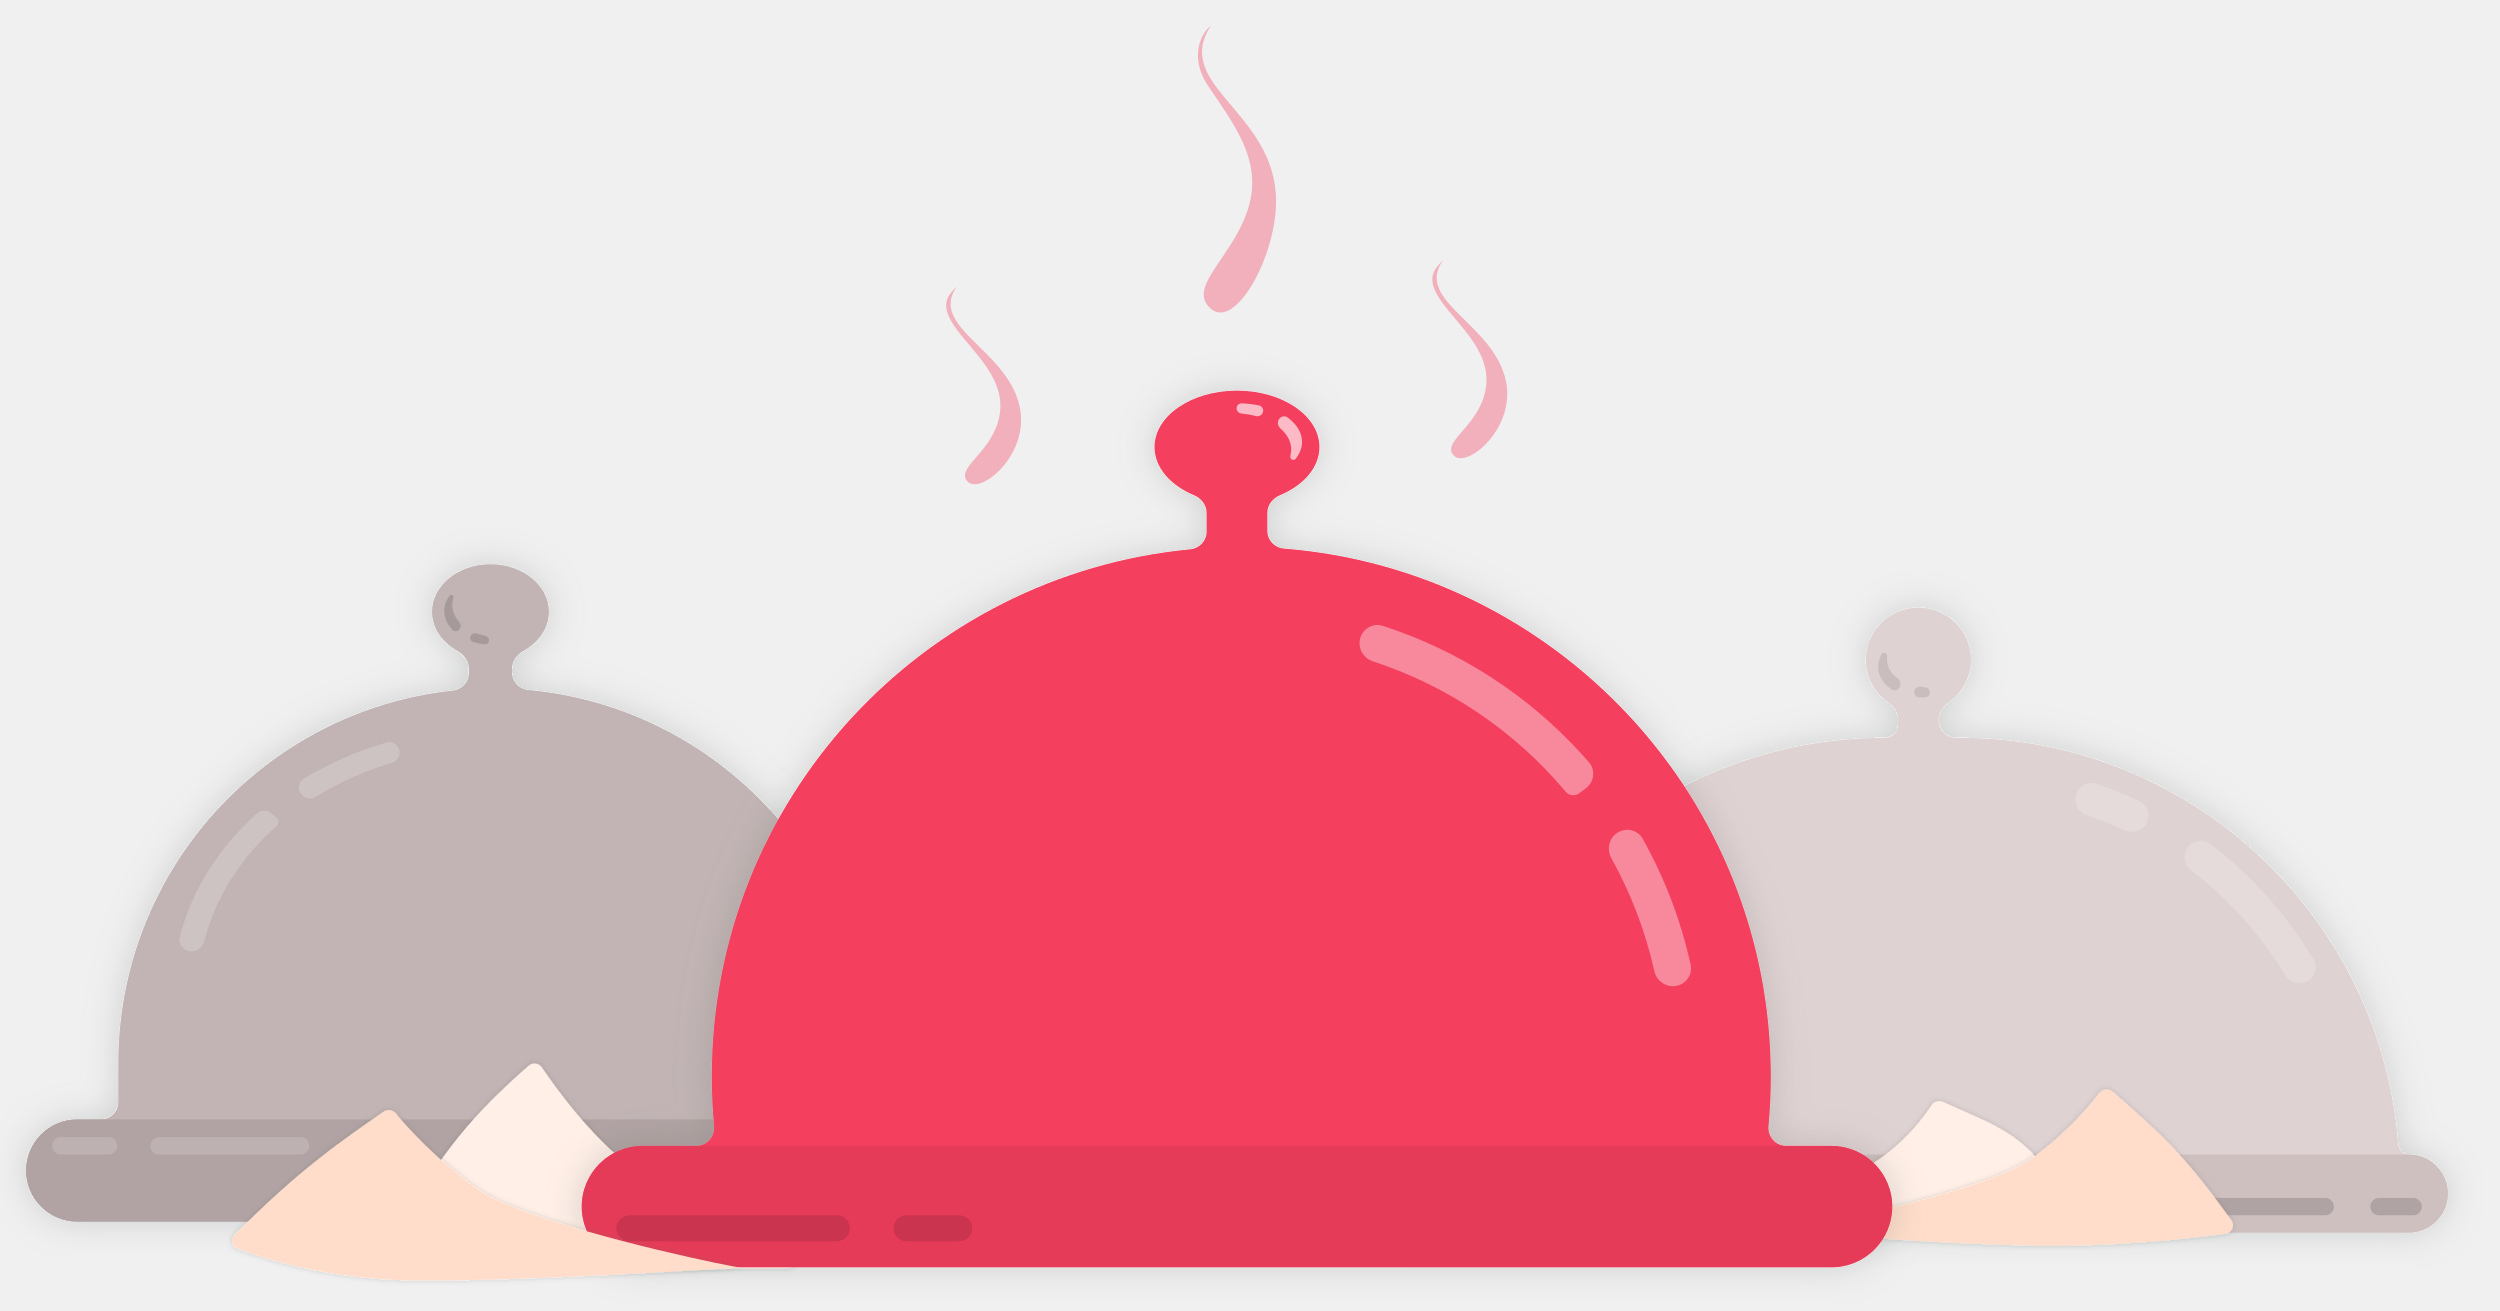
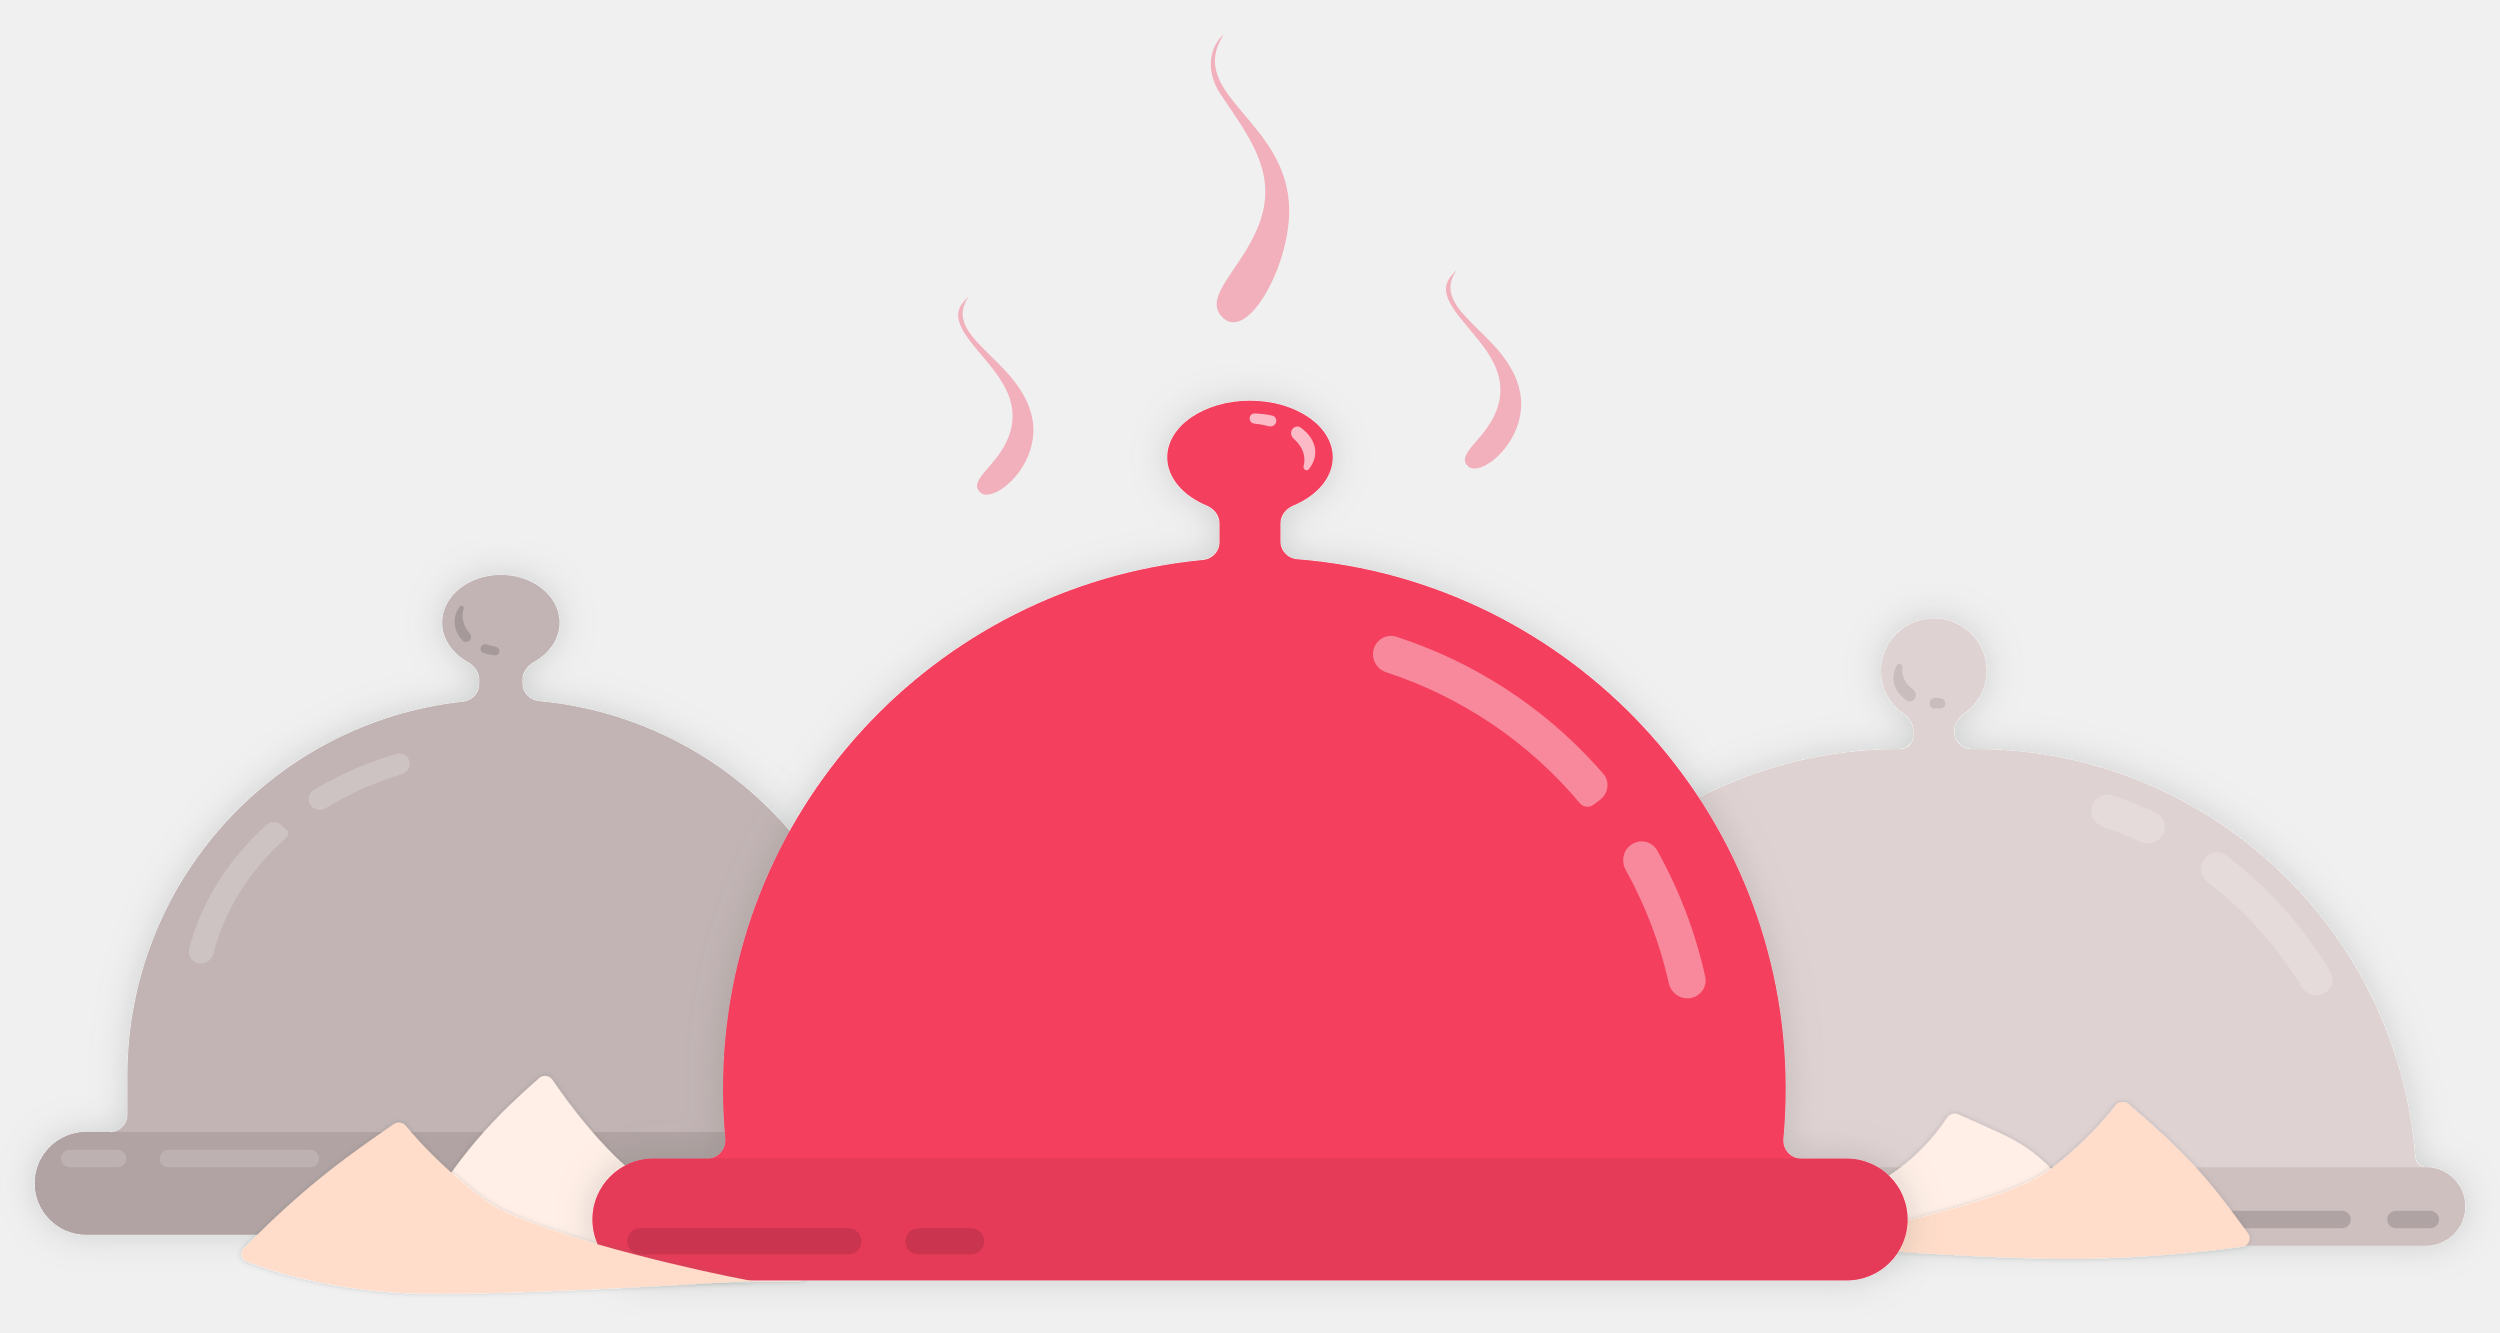
- <svg xmlns="http://www.w3.org/2000/svg" width="288" height="151" viewBox="0 0 288 151" fill="none">
-   <mask id="mask0_1910_19799" style="mask-type:alpha" maskUnits="userSpaceOnUse" x="0" y="0" width="288" height="151">
-     <rect width="288" height="151" fill="#D9D9D9" />
-   </mask>
-   <g mask="url(#mask0_1910_19799)">
-     <g filter="url(#filter0_d_1910_19799)">
-       <path fill-rule="evenodd" clip-rule="evenodd" d="M58.98 77.013C58.98 76.145 59.557 75.401 60.314 74.977C62.077 73.991 63.232 72.34 63.232 70.47C63.232 67.449 60.218 65 56.5 65C52.782 65 49.768 67.449 49.768 70.47C49.768 72.34 50.923 73.991 52.685 74.977C53.443 75.401 54.02 76.145 54.02 77.013V77.522C54.02 78.577 53.199 79.445 52.151 79.558C30.491 81.902 13.629 100.247 13.629 122.531V126.954C13.629 128.059 12.733 128.954 11.629 128.954H8.891C5.637 128.954 3 131.591 3 134.845C3 138.098 5.637 140.735 8.89 140.735H104.109C107.363 140.735 110 138.098 110 134.845C110 131.591 107.363 128.954 104.109 128.954H102.079C100.975 128.954 100.079 128.059 100.079 126.954V122.531C100.079 100.016 82.866 81.522 60.882 79.491C59.819 79.392 58.98 78.518 58.98 77.451V77.013Z" fill="#C2B4B4" />
-       <rect x="3" y="128.954" width="107" height="11.781" rx="5.891" fill="#B1A3A3" />
-       <path fill-rule="evenodd" clip-rule="evenodd" d="M13.507 132C13.507 131.448 13.059 131 12.507 131H7C6.448 131 6 131.448 6 132C6 132.552 6.448 133 7 133H12.507C13.059 133 13.507 132.552 13.507 132ZM17.331 132C17.331 132.552 17.778 133 18.331 133H34.636C35.188 133 35.636 132.552 35.636 132C35.636 131.448 35.188 131 34.636 131H18.331C17.778 131 17.331 131.448 17.331 132Z" fill="white" fill-opacity="0.15" />
-       <path fill-rule="evenodd" clip-rule="evenodd" d="M51.798 68.622C51.866 68.531 51.988 68.504 52.092 68.549C52.219 68.605 52.276 68.752 52.234 68.885C52.167 69.095 52.127 69.31 52.113 69.528C52.074 70.156 52.263 70.785 52.66 71.351C52.73 71.451 52.806 71.549 52.888 71.644C53.055 71.835 53.119 72.102 53.026 72.338C52.877 72.714 52.408 72.848 52.129 72.555C52.024 72.445 51.927 72.332 51.838 72.214C51.396 71.63 51.17 70.978 51.184 70.322C51.196 69.724 51.407 69.141 51.798 68.622ZM54.202 73.293C54.095 73.564 54.227 73.874 54.506 73.96C54.925 74.09 55.365 74.181 55.815 74.232C56.087 74.263 56.32 74.05 56.333 73.776C56.346 73.514 56.153 73.289 55.894 73.241C55.563 73.18 55.241 73.094 54.932 72.984C54.644 72.88 54.315 73.009 54.202 73.293Z" fill="black" fill-opacity="0.15" />
-       <path fill-rule="evenodd" clip-rule="evenodd" d="M21.914 109.592C21.09 109.497 20.517 108.719 20.724 107.915C22.001 102.945 24.793 98.293 28.845 94.407C29.095 94.167 29.35 93.931 29.608 93.698C30.078 93.275 30.787 93.281 31.266 93.693L31.899 94.238C32.166 94.468 32.164 94.88 31.901 95.114C27.658 98.874 24.767 103.498 23.514 108.454C23.331 109.177 22.654 109.677 21.914 109.592ZM34.871 91.671C35.298 92.038 35.915 92.076 36.394 91.779C39.068 90.124 42.019 88.805 45.148 87.866C45.823 87.663 46.203 86.938 45.962 86.275C45.75 85.694 45.129 85.368 44.534 85.541C41.125 86.535 37.917 87.939 35.013 89.698C34.3 90.129 34.239 91.126 34.871 91.671ZM55.89 113.51L55.892 113.51C55.892 113.51 55.892 113.51 55.892 113.51C55.892 113.51 55.892 113.51 55.892 113.51L55.89 113.51Z" fill="white" fill-opacity="0.2" />
-     </g>
-     <g filter="url(#filter1_d_1910_19799)">
-       <path d="M90.68 146.098C91.754 146.079 92.047 144.586 91.068 144.145C85.763 141.757 76.859 137.553 72.788 134.5C68.06 130.954 63.952 125.233 62.424 122.968C62.081 122.461 61.369 122.36 60.909 122.763C54.472 128.4 50.897 132.674 45.866 141.48C45.561 142.014 45.809 142.688 46.393 142.874C48.962 143.695 55.808 145.61 64.788 146C72.756 146.346 84.325 146.213 90.68 146.098Z" fill="#FFEFE7" />
-     </g>
-     <g filter="url(#filter2_d_1910_19799)">
-       <path fill-rule="evenodd" clip-rule="evenodd" d="M223.328 82.878C223.328 82.068 223.836 81.363 224.498 80.897C226.044 79.81 227.053 78.022 227.053 76C227.053 72.686 224.343 70 221 70C217.657 70 214.947 72.686 214.947 76C214.947 78.022 215.956 79.81 217.502 80.897C218.164 81.363 218.672 82.068 218.672 82.878V83.484C218.672 84.321 217.993 85 217.156 85C190.696 85 168.967 105.255 166.629 131.106C166.533 132.165 165.66 133 164.596 133H164.5C162.015 133 160 135.015 160 137.5C160 139.985 162.015 142 164.5 142H277.5C279.985 142 282 139.985 282 137.5C282 135.015 279.985 133 277.5 133C276.849 133 276.314 132.488 276.265 131.839C274.275 105.639 252.386 85 225.677 85H225.328C224.224 85 223.328 84.105 223.328 83V82.878Z" fill="#DFD2D2" />
-       <rect x="160" y="133" width="122" height="9" rx="4.5" fill="#CFC0C0" />
-       <path fill-rule="evenodd" clip-rule="evenodd" d="M268.868 139C268.868 138.448 268.42 138 267.868 138H248C247.448 138 247 138.448 247 139C247 139.552 247.448 140 248 140H267.868C268.42 140 268.868 139.552 268.868 139ZM273.058 139C273.058 139.552 273.506 140 274.058 140H278C278.552 140 279 139.552 279 139C279 138.448 278.552 138 278 138H274.058C273.506 138 273.058 138.448 273.058 139Z" fill="black" fill-opacity="0.15" />
-       <path fill-rule="evenodd" clip-rule="evenodd" d="M216.752 75.381C216.823 75.247 216.977 75.185 217.124 75.219C217.32 75.266 217.434 75.466 217.407 75.665C217.382 75.839 217.377 76.012 217.392 76.183C217.446 76.832 217.776 77.434 218.348 77.929C218.418 77.989 218.491 78.048 218.568 78.104C218.851 78.314 219.006 78.669 218.908 79.007C218.783 79.441 218.301 79.671 217.923 79.425C217.721 79.294 217.536 79.15 217.368 78.995C216.814 78.48 216.477 77.856 216.392 77.184C216.315 76.587 216.439 75.97 216.752 75.381ZM220.538 79.57C220.431 79.938 220.677 80.316 221.06 80.329C221.309 80.338 221.561 80.335 221.813 80.319C222.128 80.3 222.351 80.017 222.32 79.703C222.291 79.409 222.046 79.185 221.751 79.162C221.59 79.149 221.431 79.132 221.274 79.111C220.949 79.067 220.629 79.255 220.538 79.57Z" fill="black" fill-opacity="0.1" />
-       <path fill-rule="evenodd" clip-rule="evenodd" d="M247.3 94.796C247.776 93.874 247.419 92.738 246.481 92.295C244.863 91.532 243.196 90.863 241.489 90.293C240.488 89.959 239.43 90.558 239.153 91.576C238.882 92.574 239.464 93.6 240.444 93.93C241.905 94.421 243.336 94.993 244.733 95.643C245.681 96.084 246.822 95.725 247.3 94.796ZM251.89 97.87C251.457 98.71 251.714 99.736 252.466 100.307C253.332 100.965 254.175 101.658 254.993 102.385C258.233 105.264 261.016 108.617 263.261 112.323C263.8 113.214 264.952 113.539 265.854 113.017C266.727 112.512 267.04 111.401 266.522 110.535C263.396 105.311 259.338 100.803 254.607 97.22C253.701 96.533 252.41 96.86 251.89 97.87ZM227.246 135.358L227.246 135.36C227.246 135.36 227.246 135.36 227.246 135.36C227.246 135.36 227.246 135.36 227.246 135.36L227.246 135.358Z" fill="white" fill-opacity="0.2" />
-     </g>
-     <g filter="url(#filter3_d_1910_19799)">
-       <path d="M199.625 142.048C198.551 142.03 198.315 140.659 199.33 140.309C208.67 137.09 216.638 136.121 222.534 127.317C222.815 126.898 223.361 126.734 223.819 126.943C230.448 129.967 233.505 130.581 237.845 137.899C238.159 138.428 237.915 139.102 237.33 139.286C234.995 140.021 229.136 141.621 221.5 141.953C214.828 142.242 205.248 142.145 199.625 142.048Z" fill="#FFEFE7" />
-     </g>
-     <g filter="url(#filter4_d_1910_19799)">
-       <path d="M212.937 142.438C211.775 142.357 211.662 140.619 212.8 140.365C219.997 138.761 230.422 136.104 234 133.5C238.076 130.534 240.686 127.436 241.831 125.931C242.198 125.449 242.912 125.357 243.369 125.755C249.781 131.335 251.989 133.576 257.056 140.569C257.492 141.17 257.144 142.013 256.411 142.115C253.371 142.537 246.294 143.387 238 143.5C231.095 143.594 220.186 142.942 212.937 142.438Z" fill="#FFDDCA" />
-     </g>
-     <g filter="url(#filter5_d_1910_19799)">
-       <path fill-rule="evenodd" clip-rule="evenodd" d="M146 59.074C146 58.172 146.614 57.399 147.447 57.05C150.178 55.908 152 53.85 152 51.5C152 47.91 147.747 45 142.5 45C137.253 45 133 47.91 133 51.5C133 53.85 134.822 55.908 137.553 57.05C138.386 57.399 139 58.172 139 59.074V61.254C139 62.309 138.178 63.179 137.128 63.279C106.193 66.234 82 92.291 82 124C82 125.934 82.09 127.847 82.266 129.735C82.378 130.938 81.448 132 80.241 132H74C70.134 132 67 135.134 67 139C67 142.866 70.134 146 74 146H211C214.866 146 218 142.866 218 139C218 135.134 214.866 132 211 132H205.759C204.551 132 203.622 130.938 203.734 129.735C203.91 127.847 204 125.934 204 124C204 91.962 179.301 65.692 147.905 63.194C146.842 63.11 146 62.234 146 61.167V59.074Z" fill="#F43F5E" />
-       <rect x="67" y="132" width="151" height="14" rx="7" fill="black" fill-opacity="0.06" />
-       <path fill-rule="evenodd" clip-rule="evenodd" d="M97.903 141.5C97.903 140.672 97.232 140 96.403 140H72.5C71.672 140 71 140.672 71 141.5C71 142.328 71.672 143 72.5 143H96.403C97.232 143 97.903 142.328 97.903 141.5ZM102.935 141.5C102.935 142.328 103.607 143 104.435 143H110.5C111.328 143 112 142.328 112 141.5C112 140.672 111.328 140 110.5 140H104.435C103.607 140 102.935 140.672 102.935 141.5Z" fill="black" fill-opacity="0.12" />
-       <path fill-rule="evenodd" clip-rule="evenodd" d="M145.473 47.537C145.612 47.183 145.415 46.784 145.043 46.706C144.398 46.571 143.724 46.489 143.039 46.463C142.714 46.451 142.454 46.718 142.457 47.042C142.46 47.354 142.707 47.608 143.017 47.638C143.583 47.692 144.135 47.791 144.661 47.931C144.993 48.019 145.347 47.857 145.473 47.537ZM147.269 48.434C147.139 48.766 147.258 49.138 147.525 49.374C147.633 49.469 147.735 49.568 147.83 49.669C148.435 50.314 148.751 51.047 148.748 51.795C148.747 52.028 148.714 52.259 148.652 52.487C148.598 52.686 148.697 52.904 148.894 52.966C149.025 53.007 149.17 52.968 149.257 52.86C149.771 52.214 150.024 51.504 149.993 50.79C149.959 50.011 149.588 49.252 148.917 48.589C148.739 48.414 148.542 48.246 148.328 48.089C147.954 47.813 147.439 48.002 147.269 48.434Z" fill="white" fill-opacity="0.64" />
-       <path fill-rule="evenodd" clip-rule="evenodd" d="M156.695 73.529C157.01 72.401 158.181 71.738 159.296 72.098C168.087 74.939 175.996 80.033 182.225 86.888C182.503 87.194 182.777 87.503 183.047 87.814C183.833 88.72 183.652 90.093 182.692 90.81L181.906 91.397C181.427 91.753 180.753 91.666 180.37 91.209C174.489 84.193 166.78 79.006 158.153 76.185C157.04 75.822 156.38 74.656 156.695 73.529ZM186.201 96.016C185.321 96.672 185.089 97.888 185.622 98.847C187.891 102.93 189.561 107.317 190.581 111.872C190.837 113.015 191.934 113.783 193.087 113.577C194.239 113.371 195.011 112.269 194.759 111.125C193.636 106.031 191.771 101.148 189.239 96.627C188.629 95.538 187.201 95.269 186.201 96.016ZM143.002 122.526L143.001 122.531C143.001 122.531 143.001 122.531 143.001 122.531C143.001 122.531 143 122.531 143 122.531L143.002 122.526Z" fill="white" fill-opacity="0.38" />
-     </g>
-     <g filter="url(#filter6_d_1910_19799)">
-       <path d="M85.307 146.013C85.445 146.004 85.569 146.055 85.431 146.043C85.169 146.019 84.431 145.898 82.5 145.5C75.339 144.022 59.28 140.118 55 137C50.052 133.395 46.857 129.794 45.602 128.264C45.258 127.844 44.646 127.748 44.2 128.058C39.607 131.248 34.494 134.67 27.011 142.278C26.528 142.769 26.68 143.576 27.322 143.822C30.195 144.925 37.635 147.366 47.5 147.5C59.615 147.665 82.948 146.167 85.307 146.013Z" fill="#FFDDCA" />
-     </g>
-     <path opacity="0.36" d="M147 23.191C147 29.567 142.308 38.068 139.462 35.545C136.615 33.022 142.24 29.51 143.872 23.722C145.371 18.409 142.188 14.396 139.181 9.907C136.775 6.316 138.659 3.531 139.462 3C135.01 9.907 147 12.886 147 23.191Z" fill="#F43F5E" />
-     <path opacity="0.36" d="M173.5 44C174.565 49.396 169 54 167.5 52.5C166 51 169.916 49.365 171 45.5C172.331 40.753 167.889 37.495 165.892 34.497C164.295 32.099 165.116 31.083 166.225 30C162.898 34.747 172.169 37.255 173.5 44Z" fill="#F43F5E" />
-     <path opacity="0.36" d="M117.5 47C118.565 52.396 113 57 111.5 55.5C110 54 113.916 52.365 115 48.5C116.331 43.753 111.889 40.495 109.892 37.497C108.295 35.099 109.116 34.083 110.225 33C106.898 37.747 116.169 40.255 117.5 47Z" fill="#F43F5E" />
+ <svg xmlns="http://www.w3.org/2000/svg" width="287" height="153" viewBox="0 0 287 153" fill="none">
+   <g filter="url(#filter0_d_1910_19799)">
+     <path d="M59.98 78.013C59.98 77.145 60.557 76.401 61.314 75.977C63.077 74.991 64.232 73.34 64.232 71.47C64.232 68.449 61.218 66 57.5 66C53.782 66 50.768 68.449 50.768 71.47C50.768 73.34 51.923 74.991 53.685 75.977C54.443 76.401 55.02 77.145 55.02 78.013V78.522C55.02 79.577 54.199 80.445 53.151 80.558C31.491 82.902 14.629 101.247 14.629 123.531V127.954C14.629 129.059 13.733 129.954 12.629 129.954H9.891C6.637 129.954 4 132.591 4 135.845C4 139.098 6.637 141.735 9.89 141.735H105.109C108.363 141.735 111 139.098 111 135.845C111 132.591 108.363 129.954 105.109 129.954H103.079C101.975 129.954 101.079 129.059 101.079 127.954V123.531C101.079 101.016 83.866 82.522 61.882 80.491C60.819 80.392 59.98 79.518 59.98 78.451V78.013Z" fill="#C2B4B4" />
+     <path d="M4 135.845C4 132.591 6.637 129.954 9.891 129.954H105.109C108.363 129.954 111 132.591 111 135.845C111 139.098 108.363 141.735 105.109 141.735H9.89C6.637 141.735 4 139.098 4 135.845Z" fill="#B1A3A3" />
+     <path d="M14.507 133C14.507 132.448 14.059 132 13.507 132H8C7.448 132 7 132.448 7 133C7 133.552 7.448 134 8 134H13.507C14.059 134 14.507 133.552 14.507 133Z" fill="white" fill-opacity="0.15" />
+     <path d="M18.331 133C18.331 133.552 18.778 134 19.331 134H35.636C36.188 134 36.636 133.552 36.636 133C36.636 132.448 36.188 132 35.636 132H19.331C18.778 132 18.331 132.448 18.331 133Z" fill="white" fill-opacity="0.15" />
+     <path d="M52.798 69.622C52.866 69.531 52.988 69.504 53.092 69.549C53.219 69.605 53.276 69.752 53.234 69.885C53.167 70.095 53.127 70.31 53.113 70.528C53.074 71.156 53.263 71.785 53.66 72.351C53.73 72.451 53.806 72.549 53.888 72.644C54.055 72.835 54.119 73.102 54.026 73.338C53.877 73.714 53.408 73.848 53.129 73.555C53.024 73.445 52.927 73.332 52.838 73.214C52.396 72.63 52.17 71.978 52.184 71.322C52.196 70.724 52.407 70.141 52.798 69.622Z" fill="black" fill-opacity="0.15" />
+     <path d="M55.202 74.293C55.095 74.564 55.227 74.874 55.506 74.96C55.925 75.09 56.365 75.181 56.815 75.232C57.087 75.263 57.32 75.05 57.333 74.776C57.346 74.514 57.153 74.289 56.894 74.241C56.563 74.18 56.241 74.094 55.932 73.984C55.644 73.88 55.315 74.009 55.202 74.293Z" fill="black" fill-opacity="0.15" />
+     <path d="M22.914 110.592C22.09 110.497 21.517 109.719 21.724 108.915C23.001 103.945 25.793 99.293 29.845 95.407C30.095 95.167 30.35 94.931 30.608 94.698C31.078 94.275 31.787 94.281 32.266 94.693L32.899 95.238C33.166 95.468 33.164 95.88 32.901 96.114C28.658 99.874 25.767 104.498 24.514 109.454C24.331 110.177 23.654 110.677 22.914 110.592Z" fill="white" fill-opacity="0.2" />
+     <path d="M35.871 92.671C36.298 93.038 36.915 93.076 37.394 92.779C40.068 91.124 43.019 89.805 46.148 88.866C46.823 88.663 47.203 87.938 46.962 87.275C46.75 86.694 46.129 86.368 45.534 86.541C42.125 87.535 38.917 88.939 36.013 90.698C35.3 91.129 35.239 92.126 35.871 92.671Z" fill="white" fill-opacity="0.2" />
+   </g>
+   <g filter="url(#filter1_d_1910_19799)">
+     <path d="M91.68 147.098C92.754 147.079 93.047 145.586 92.068 145.145C86.763 142.757 77.859 138.553 73.788 135.5C69.06 131.954 64.952 126.233 63.424 123.968C63.082 123.461 62.37 123.36 61.909 123.763C55.472 129.4 51.897 133.674 46.866 142.48C46.561 143.014 46.809 143.688 47.393 143.874C49.962 144.695 56.808 146.61 65.788 147C73.757 147.346 85.326 147.213 91.68 147.098Z" fill="#FFEFE7" />
+   </g>
+   <g filter="url(#filter2_d_1910_19799)">
+     <path d="M224.328 83.878C224.328 83.068 224.836 82.363 225.498 81.897C227.044 80.81 228.053 79.022 228.053 77C228.053 73.686 225.343 71 222 71C218.657 71 215.947 73.686 215.947 77C215.947 79.022 216.956 80.81 218.502 81.897C219.164 82.363 219.672 83.068 219.672 83.878V84.484C219.672 85.321 218.993 86 218.156 86C191.696 86 169.967 106.255 167.629 132.106C167.533 133.165 166.66 134 165.596 134H165.5C163.015 134 161 136.015 161 138.5C161 140.985 163.015 143 165.5 143H278.5C280.985 143 283 140.985 283 138.5C283 136.015 280.985 134 278.5 134C277.849 134 277.314 133.488 277.265 132.839C275.275 106.639 253.386 86 226.677 86H226.328C225.224 86 224.328 85.105 224.328 84V83.878Z" fill="#DFD2D2" />
+     <path d="M161 138.5C161 136.015 163.015 134 165.5 134H278.5C280.985 134 283 136.015 283 138.5C283 140.985 280.985 143 278.5 143H165.5C163.015 143 161 140.985 161 138.5Z" fill="#CFC0C0" />
+     <path d="M269.868 140C269.868 139.448 269.42 139 268.868 139H249C248.448 139 248 139.448 248 140C248 140.552 248.448 141 249 141H268.868C269.42 141 269.868 140.552 269.868 140Z" fill="black" fill-opacity="0.15" />
+     <path d="M274.058 140C274.058 140.552 274.506 141 275.058 141H279C279.552 141 280 140.552 280 140C280 139.448 279.552 139 279 139H275.058C274.506 139 274.058 139.448 274.058 140Z" fill="black" fill-opacity="0.15" />
+     <path d="M217.752 76.381C217.823 76.247 217.977 76.185 218.124 76.219C218.32 76.266 218.434 76.466 218.407 76.665C218.382 76.839 218.377 77.012 218.392 77.183C218.446 77.832 218.776 78.434 219.348 78.929C219.418 78.989 219.491 79.048 219.568 79.104C219.851 79.314 220.006 79.669 219.908 80.007C219.783 80.441 219.301 80.671 218.923 80.425C218.721 80.294 218.536 80.15 218.368 79.995C217.814 79.48 217.477 78.856 217.392 78.184C217.315 77.587 217.439 76.97 217.752 76.381Z" fill="black" fill-opacity="0.1" />
+     <path d="M221.538 80.57C221.431 80.938 221.677 81.316 222.06 81.329C222.309 81.338 222.561 81.335 222.813 81.319C223.128 81.3 223.351 81.017 223.32 80.703C223.291 80.409 223.046 80.185 222.751 80.162C222.59 80.149 222.431 80.132 222.274 80.111C221.949 80.067 221.629 80.255 221.538 80.57Z" fill="black" fill-opacity="0.1" />
+     <path d="M248.301 95.796C248.776 94.874 248.419 93.738 247.481 93.295C245.863 92.532 244.197 91.863 242.489 91.293C241.488 90.959 240.43 91.558 240.153 92.576C239.882 93.574 240.464 94.6 241.444 94.93C242.905 95.421 244.337 95.993 245.733 96.643C246.681 97.084 247.822 96.725 248.301 95.796Z" fill="white" fill-opacity="0.2" />
+     <path d="M252.89 98.87C252.457 99.71 252.714 100.736 253.466 101.307C254.332 101.965 255.175 102.658 255.994 103.385C259.233 106.264 262.016 109.617 264.261 113.323C264.801 114.214 265.952 114.539 266.854 114.017C267.727 113.512 268.04 112.401 267.522 111.535C264.396 106.311 260.338 101.803 255.608 98.22C254.702 97.533 253.411 97.86 252.89 98.87Z" fill="white" fill-opacity="0.2" />
+   </g>
+   <g filter="url(#filter3_d_1910_19799)">
+     <path d="M200.625 143.048C199.551 143.03 199.315 141.659 200.331 141.309C209.67 138.09 217.638 137.121 223.535 128.317C223.815 127.898 224.361 127.734 224.819 127.943C231.448 130.967 234.506 131.581 238.845 138.899C239.159 139.428 238.915 140.102 238.33 140.286C235.996 141.021 230.137 142.621 222.5 142.953C215.828 143.242 206.248 143.145 200.625 143.048Z" fill="#FFEFE7" />
+   </g>
+   <g filter="url(#filter4_d_1910_19799)">
+     <path d="M213.937 143.438C212.775 143.357 212.662 141.619 213.8 141.365C220.997 139.761 231.422 137.104 235 134.5C239.076 131.534 241.686 128.436 242.831 126.931C243.198 126.449 243.912 126.357 244.369 126.755C250.781 132.335 252.989 134.576 258.056 141.569C258.492 142.17 258.144 143.013 257.41 143.115C254.371 143.537 247.294 144.387 239 144.5C232.095 144.594 221.186 143.942 213.937 143.438Z" fill="#FFDDCA" />
+   </g>
+   <g filter="url(#filter5_d_1910_19799)">
+     <path d="M147 60.074C147 59.172 147.614 58.399 148.447 58.05C151.178 56.908 153 54.85 153 52.5C153 48.91 148.747 46 143.5 46C138.253 46 134 48.91 134 52.5C134 54.85 135.822 56.908 138.553 58.05C139.386 58.399 140 59.172 140 60.074V62.254C140 63.309 139.178 64.179 138.128 64.279C107.193 67.234 83 93.291 83 125C83 126.934 83.09 128.847 83.266 130.735C83.378 131.938 82.448 133 81.241 133H75C71.134 133 68 136.134 68 140C68 143.866 71.134 147 75 147H212C215.866 147 219 143.866 219 140C219 136.134 215.866 133 212 133H206.759C205.551 133 204.622 131.938 204.734 130.735C204.91 128.847 205 126.934 205 125C205 92.962 180.301 66.692 148.905 64.194C147.842 64.11 147 63.234 147 62.167V60.074Z" fill="#F43F5E" />
+     <rect x="68" y="133" width="151" height="14" rx="7" fill="black" fill-opacity="0.06" />
+     <path d="M98.903 142.5C98.903 141.672 98.232 141 97.403 141H73.5C72.672 141 72 141.672 72 142.5C72 143.328 72.672 144 73.5 144H97.403C98.232 144 98.903 143.328 98.903 142.5Z" fill="black" fill-opacity="0.12" />
+     <path d="M103.935 142.5C103.935 143.328 104.607 144 105.435 144H111.5C112.328 144 113 143.328 113 142.5C113 141.672 112.328 141 111.5 141H105.435C104.607 141 103.935 141.672 103.935 142.5Z" fill="black" fill-opacity="0.12" />
+     <path d="M146.473 48.537C146.612 48.183 146.415 47.784 146.043 47.706C145.398 47.571 144.724 47.489 144.039 47.463C143.714 47.451 143.454 47.718 143.457 48.042C143.46 48.354 143.707 48.608 144.017 48.638C144.583 48.692 145.135 48.791 145.661 48.931C145.993 49.019 146.347 48.857 146.473 48.537Z" fill="white" fill-opacity="0.64" />
+     <path d="M148.269 49.434C148.139 49.766 148.258 50.138 148.525 50.374C148.633 50.469 148.735 50.568 148.83 50.669C149.435 51.314 149.751 52.047 149.748 52.795C149.747 53.028 149.714 53.259 149.652 53.487C149.598 53.686 149.697 53.904 149.894 53.966C150.025 54.007 150.17 53.968 150.257 53.86C150.771 53.214 151.024 52.504 150.993 51.79C150.959 51.011 150.588 50.252 149.917 49.589C149.739 49.414 149.542 49.246 149.328 49.089C148.954 48.813 148.439 49.002 148.269 49.434Z" fill="white" fill-opacity="0.64" />
+     <path d="M157.695 74.529C158.01 73.401 159.181 72.738 160.296 73.098C169.087 75.939 176.996 81.033 183.225 87.888C183.503 88.194 183.777 88.503 184.047 88.814C184.833 89.72 184.653 91.093 183.692 91.81L182.906 92.397C182.427 92.753 181.753 92.666 181.37 92.209C175.489 85.193 167.781 80.006 159.153 77.185C158.04 76.822 157.38 75.656 157.695 74.529Z" fill="white" fill-opacity="0.38" />
+     <path d="M187.201 97.016C186.321 97.672 186.089 98.888 186.623 99.847C188.891 103.93 190.561 108.317 191.582 112.872C191.838 114.015 192.934 114.783 194.087 114.577C195.239 114.371 196.011 113.269 195.759 112.125C194.636 107.031 192.771 102.148 190.239 97.627C189.629 96.538 188.201 96.269 187.201 97.016Z" fill="white" fill-opacity="0.38" />
+   </g>
+   <g filter="url(#filter6_d_1910_19799)">
+     <path d="M86.307 147.013C86.445 147.004 86.569 147.055 86.431 147.043C86.169 147.019 85.431 146.899 83.5 146.5C76.339 145.022 60.28 141.118 56 138C51.052 134.395 47.857 130.794 46.602 129.264C46.258 128.844 45.646 128.748 45.2 129.058C40.607 132.248 35.494 135.67 28.012 143.278C27.529 143.769 27.681 144.576 28.322 144.822C31.195 145.925 38.635 148.366 48.5 148.5C60.615 148.665 83.949 147.167 86.307 147.013Z" fill="#FFDDCA" />
+   </g>
+   <g opacity="0.36">
+     <path d="M148 24.191C148 30.567 143.308 39.068 140.462 36.545C137.615 34.022 143.24 30.51 144.872 24.722C146.371 19.409 143.188 15.396 140.181 10.907C137.775 7.316 139.659 4.531 140.462 4C136.01 10.907 148 13.886 148 24.191Z" fill="#F43F5E" />
+     <path d="M174.5 45C175.565 50.396 170 55 168.5 53.5C167 52 170.916 50.365 172 46.5C173.331 41.753 168.889 38.495 166.892 35.497C165.295 33.099 166.116 32.083 167.225 31C163.898 35.747 173.169 38.255 174.5 45Z" fill="#F43F5E" />
+     <path d="M118.5 48C119.565 53.396 114 58 112.5 56.5C111 55 114.916 53.365 116 49.5C117.331 44.753 112.889 41.495 110.892 38.497C109.295 36.099 110.116 35.083 111.225 34C107.898 38.747 117.169 41.255 118.5 48Z" fill="#F43F5E" />
  </g>
  <defs>
-     <filter id="filter0_d_1910_19799" x="-1" y="61" width="115" height="83.735" filterUnits="userSpaceOnUse" color-interpolation-filters="sRGB">
+     <filter id="filter0_d_1910_19799" x="0" y="62" width="115" height="83.735" filterUnits="userSpaceOnUse" color-interpolation-filters="sRGB">
      <feFlood flood-opacity="0" result="BackgroundImageFix" />
      <feColorMatrix in="SourceAlpha" type="matrix" values="0 0 0 0 0 0 0 0 0 0 0 0 0 0 0 0 0 0 127 0" result="hardAlpha" />
      <feOffset />
      <feGaussianBlur stdDeviation="2" />
      <feComposite in2="hardAlpha" operator="out" />
      <feColorMatrix type="matrix" values="0 0 0 0 0.392 0 0 0 0 0.439 0 0 0 0 0.404 0 0 0 0.25 0" />
      <feBlend mode="normal" in2="BackgroundImageFix" result="effect1_dropShadow_1910_19799" />
      <feBlend mode="normal" in="SourceGraphic" in2="effect1_dropShadow_1910_19799" result="shape" />
    </filter>
-     <filter id="filter1_d_1910_19799" x="45.149" y="121.929" width="47.102" height="24.879" filterUnits="userSpaceOnUse" color-interpolation-filters="sRGB">
+     <filter id="filter1_d_1910_19799" x="46.149" y="122.929" width="47.102" height="24.879" filterUnits="userSpaceOnUse" color-interpolation-filters="sRGB">
      <feFlood flood-opacity="0" result="BackgroundImageFix" />
      <feColorMatrix in="SourceAlpha" type="matrix" values="0 0 0 0 0 0 0 0 0 0 0 0 0 0 0 0 0 0 127 0" result="hardAlpha" />
      <feOffset />
      <feGaussianBlur stdDeviation="0.293" />
      <feComposite in2="hardAlpha" operator="out" />
      <feColorMatrix type="matrix" values="0 0 0 0 0.392 0 0 0 0 0.439 0 0 0 0 0.404 0 0 0 0.25 0" />
      <feBlend mode="normal" in2="BackgroundImageFix" result="effect1_dropShadow_1910_19799" />
      <feBlend mode="normal" in="SourceGraphic" in2="effect1_dropShadow_1910_19799" result="shape" />
    </filter>
-     <filter id="filter2_d_1910_19799" x="156" y="66" width="130" height="80" filterUnits="userSpaceOnUse" color-interpolation-filters="sRGB">
+     <filter id="filter2_d_1910_19799" x="157" y="67" width="130" height="80" filterUnits="userSpaceOnUse" color-interpolation-filters="sRGB">
      <feFlood flood-opacity="0" result="BackgroundImageFix" />
      <feColorMatrix in="SourceAlpha" type="matrix" values="0 0 0 0 0 0 0 0 0 0 0 0 0 0 0 0 0 0 127 0" result="hardAlpha" />
      <feOffset />
      <feGaussianBlur stdDeviation="2" />
      <feComposite in2="hardAlpha" operator="out" />
      <feColorMatrix type="matrix" values="0 0 0 0 0.392 0 0 0 0 0.439 0 0 0 0 0.404 0 0 0 0.25 0" />
      <feBlend mode="normal" in2="BackgroundImageFix" result="effect1_dropShadow_1910_19799" />
      <feBlend mode="normal" in="SourceGraphic" in2="effect1_dropShadow_1910_19799" result="shape" />
    </filter>
-     <filter id="filter3_d_1910_19799" x="198.096" y="126.266" width="40.473" height="16.465" filterUnits="userSpaceOnUse" color-interpolation-filters="sRGB">
+     <filter id="filter3_d_1910_19799" x="199.096" y="127.266" width="40.473" height="16.465" filterUnits="userSpaceOnUse" color-interpolation-filters="sRGB">
      <feFlood flood-opacity="0" result="BackgroundImageFix" />
      <feColorMatrix in="SourceAlpha" type="matrix" values="0 0 0 0 0 0 0 0 0 0 0 0 0 0 0 0 0 0 127 0" result="hardAlpha" />
      <feOffset />
      <feGaussianBlur stdDeviation="0.293" />
      <feComposite in2="hardAlpha" operator="out" />
      <feColorMatrix type="matrix" values="0 0 0 0 0.392 0 0 0 0 0.439 0 0 0 0 0.404 0 0 0 0.25 0" />
      <feBlend mode="normal" in2="BackgroundImageFix" result="effect1_dropShadow_1910_19799" />
      <feBlend mode="normal" in="SourceGraphic" in2="effect1_dropShadow_1910_19799" result="shape" />
    </filter>
-     <filter id="filter4_d_1910_19799" x="211.417" y="124.919" width="46.416" height="19.176" filterUnits="userSpaceOnUse" color-interpolation-filters="sRGB">
+     <filter id="filter4_d_1910_19799" x="212.417" y="125.919" width="46.416" height="19.176" filterUnits="userSpaceOnUse" color-interpolation-filters="sRGB">
      <feFlood flood-opacity="0" result="BackgroundImageFix" />
      <feColorMatrix in="SourceAlpha" type="matrix" values="0 0 0 0 0 0 0 0 0 0 0 0 0 0 0 0 0 0 127 0" result="hardAlpha" />
      <feOffset />
      <feGaussianBlur stdDeviation="0.293" />
      <feComposite in2="hardAlpha" operator="out" />
      <feColorMatrix type="matrix" values="0 0 0 0 0.392 0 0 0 0 0.439 0 0 0 0 0.404 0 0 0 0.25 0" />
      <feBlend mode="normal" in2="BackgroundImageFix" result="effect1_dropShadow_1910_19799" />
      <feBlend mode="normal" in="SourceGraphic" in2="effect1_dropShadow_1910_19799" result="shape" />
    </filter>
-     <filter id="filter5_d_1910_19799" x="63" y="41" width="159" height="109" filterUnits="userSpaceOnUse" color-interpolation-filters="sRGB">
+     <filter id="filter5_d_1910_19799" x="64" y="42" width="159" height="109" filterUnits="userSpaceOnUse" color-interpolation-filters="sRGB">
      <feFlood flood-opacity="0" result="BackgroundImageFix" />
      <feColorMatrix in="SourceAlpha" type="matrix" values="0 0 0 0 0 0 0 0 0 0 0 0 0 0 0 0 0 0 127 0" result="hardAlpha" />
      <feOffset />
      <feGaussianBlur stdDeviation="2" />
      <feComposite in2="hardAlpha" operator="out" />
      <feColorMatrix type="matrix" values="0 0 0 0 0.392 0 0 0 0 0.439 0 0 0 0 0.404 0 0 0 0.25 0" />
      <feBlend mode="normal" in2="BackgroundImageFix" result="effect1_dropShadow_1910_19799" />
      <feBlend mode="normal" in="SourceGraphic" in2="effect1_dropShadow_1910_19799" result="shape" />
    </filter>
-     <filter id="filter6_d_1910_19799" x="26.142" y="127.29" width="59.935" height="20.809" filterUnits="userSpaceOnUse" color-interpolation-filters="sRGB">
+     <filter id="filter6_d_1910_19799" x="27.142" y="128.29" width="59.935" height="20.809" filterUnits="userSpaceOnUse" color-interpolation-filters="sRGB">
      <feFlood flood-opacity="0" result="BackgroundImageFix" />
      <feColorMatrix in="SourceAlpha" type="matrix" values="0 0 0 0 0 0 0 0 0 0 0 0 0 0 0 0 0 0 127 0" result="hardAlpha" />
      <feOffset />
      <feGaussianBlur stdDeviation="0.293" />
      <feComposite in2="hardAlpha" operator="out" />
      <feColorMatrix type="matrix" values="0 0 0 0 0.392 0 0 0 0 0.439 0 0 0 0 0.404 0 0 0 0.25 0" />
      <feBlend mode="normal" in2="BackgroundImageFix" result="effect1_dropShadow_1910_19799" />
      <feBlend mode="normal" in="SourceGraphic" in2="effect1_dropShadow_1910_19799" result="shape" />
    </filter>
  </defs>
</svg>
